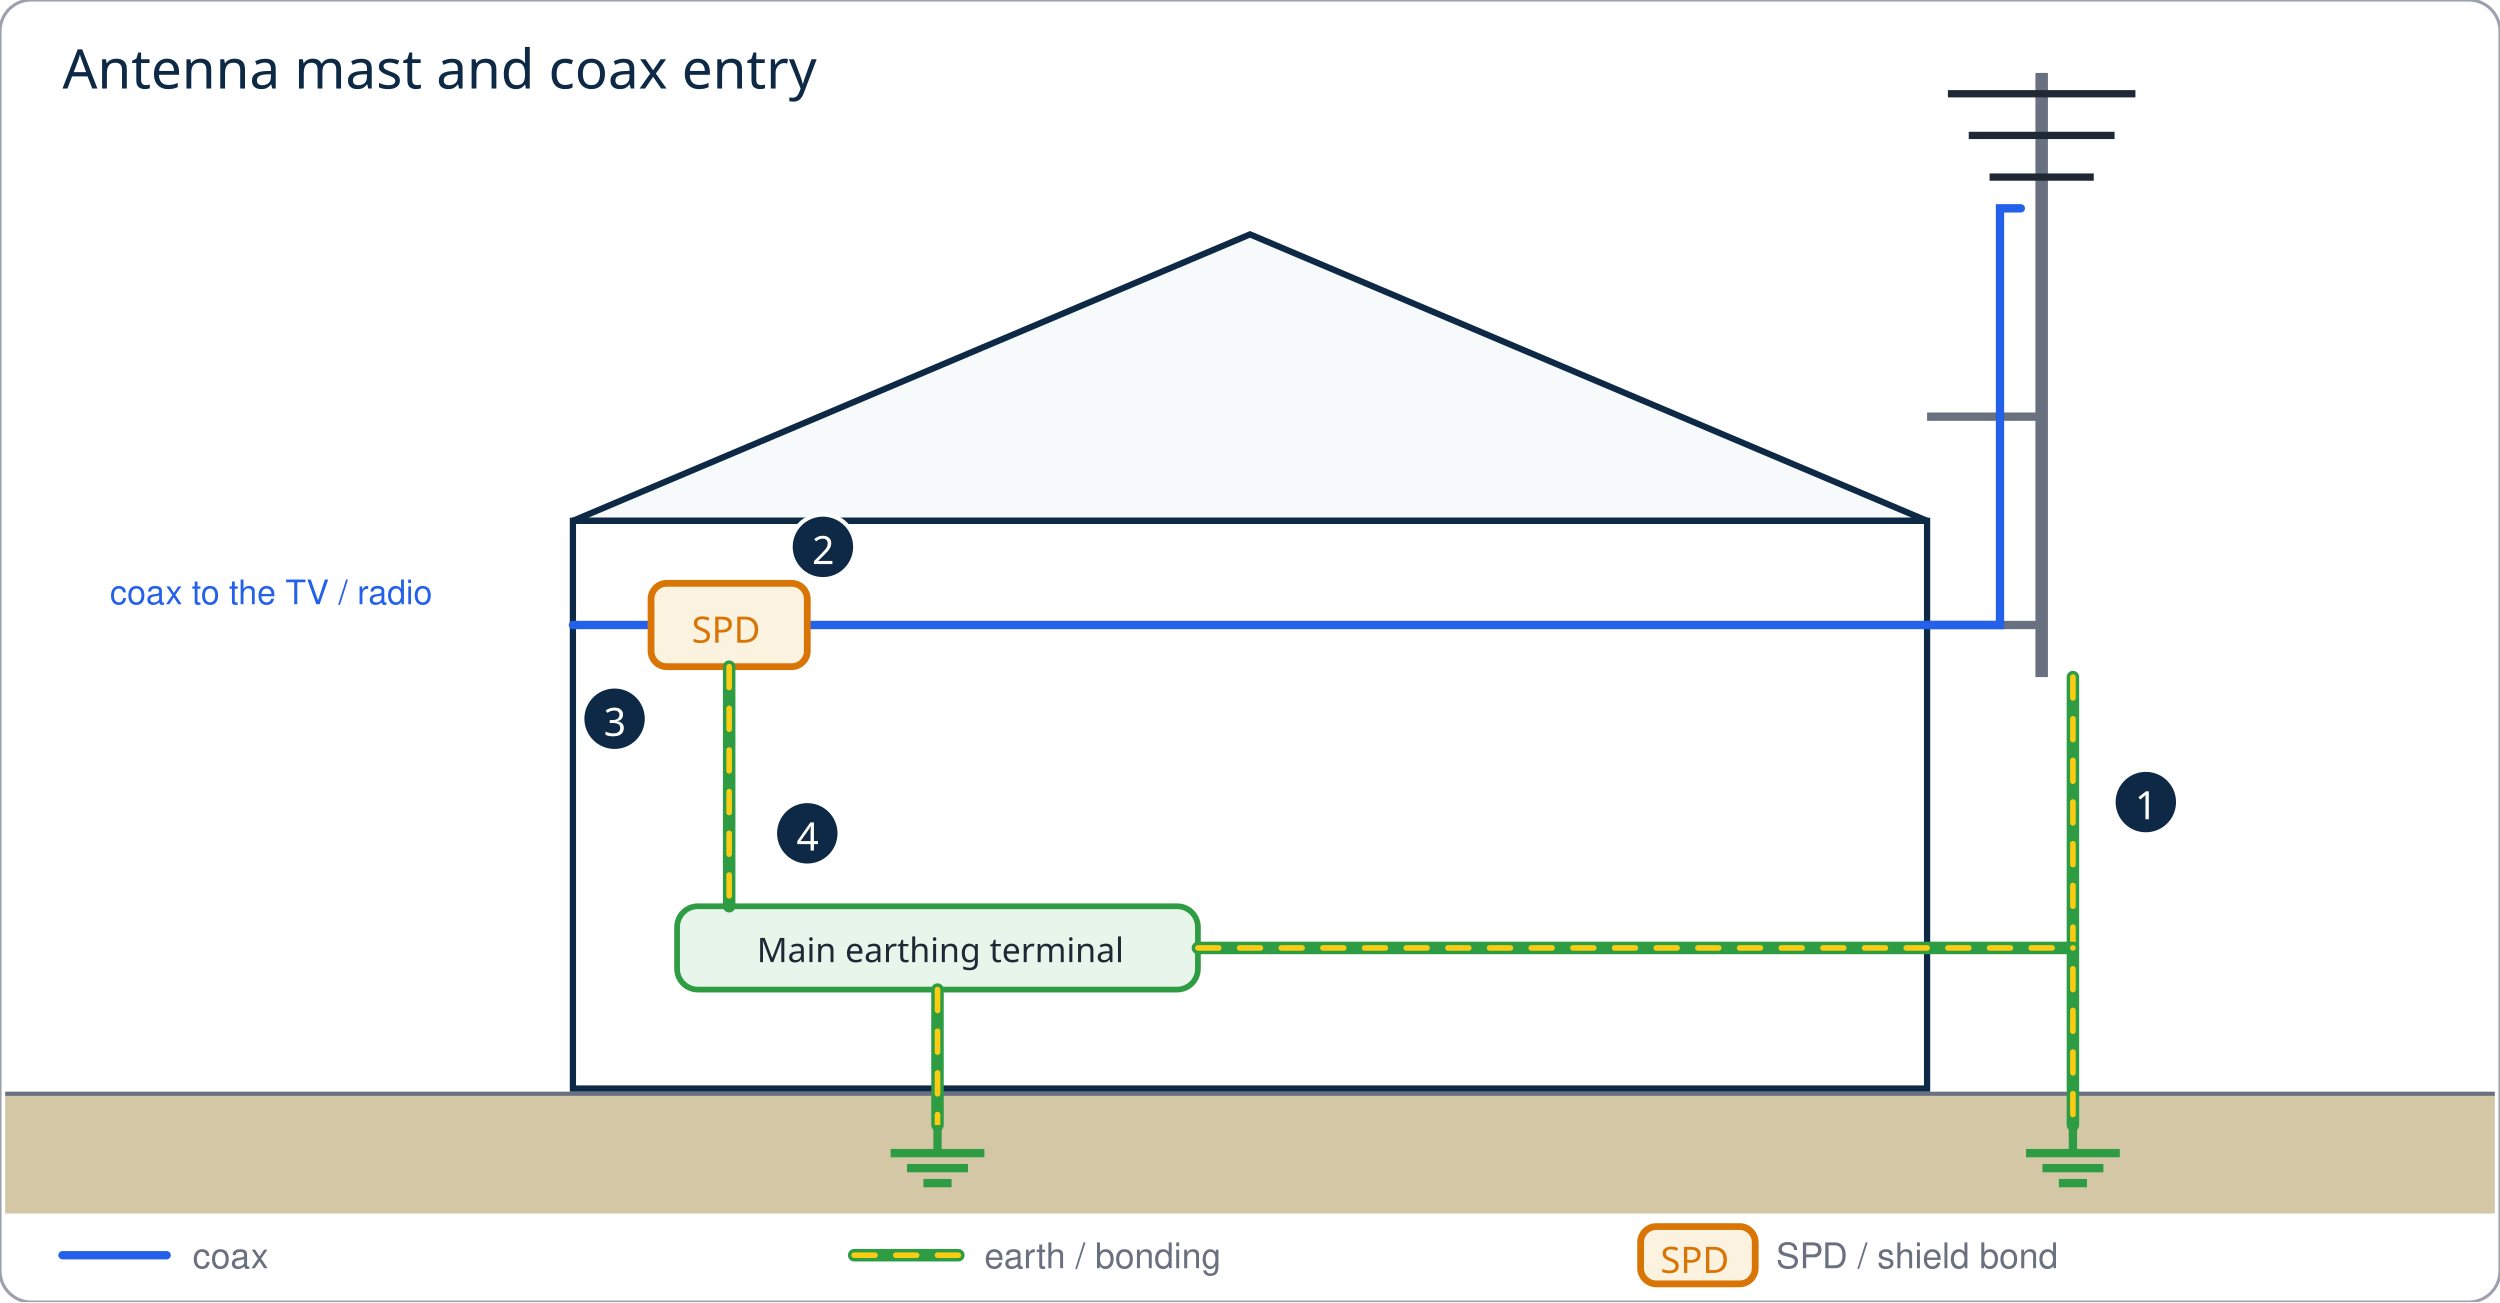
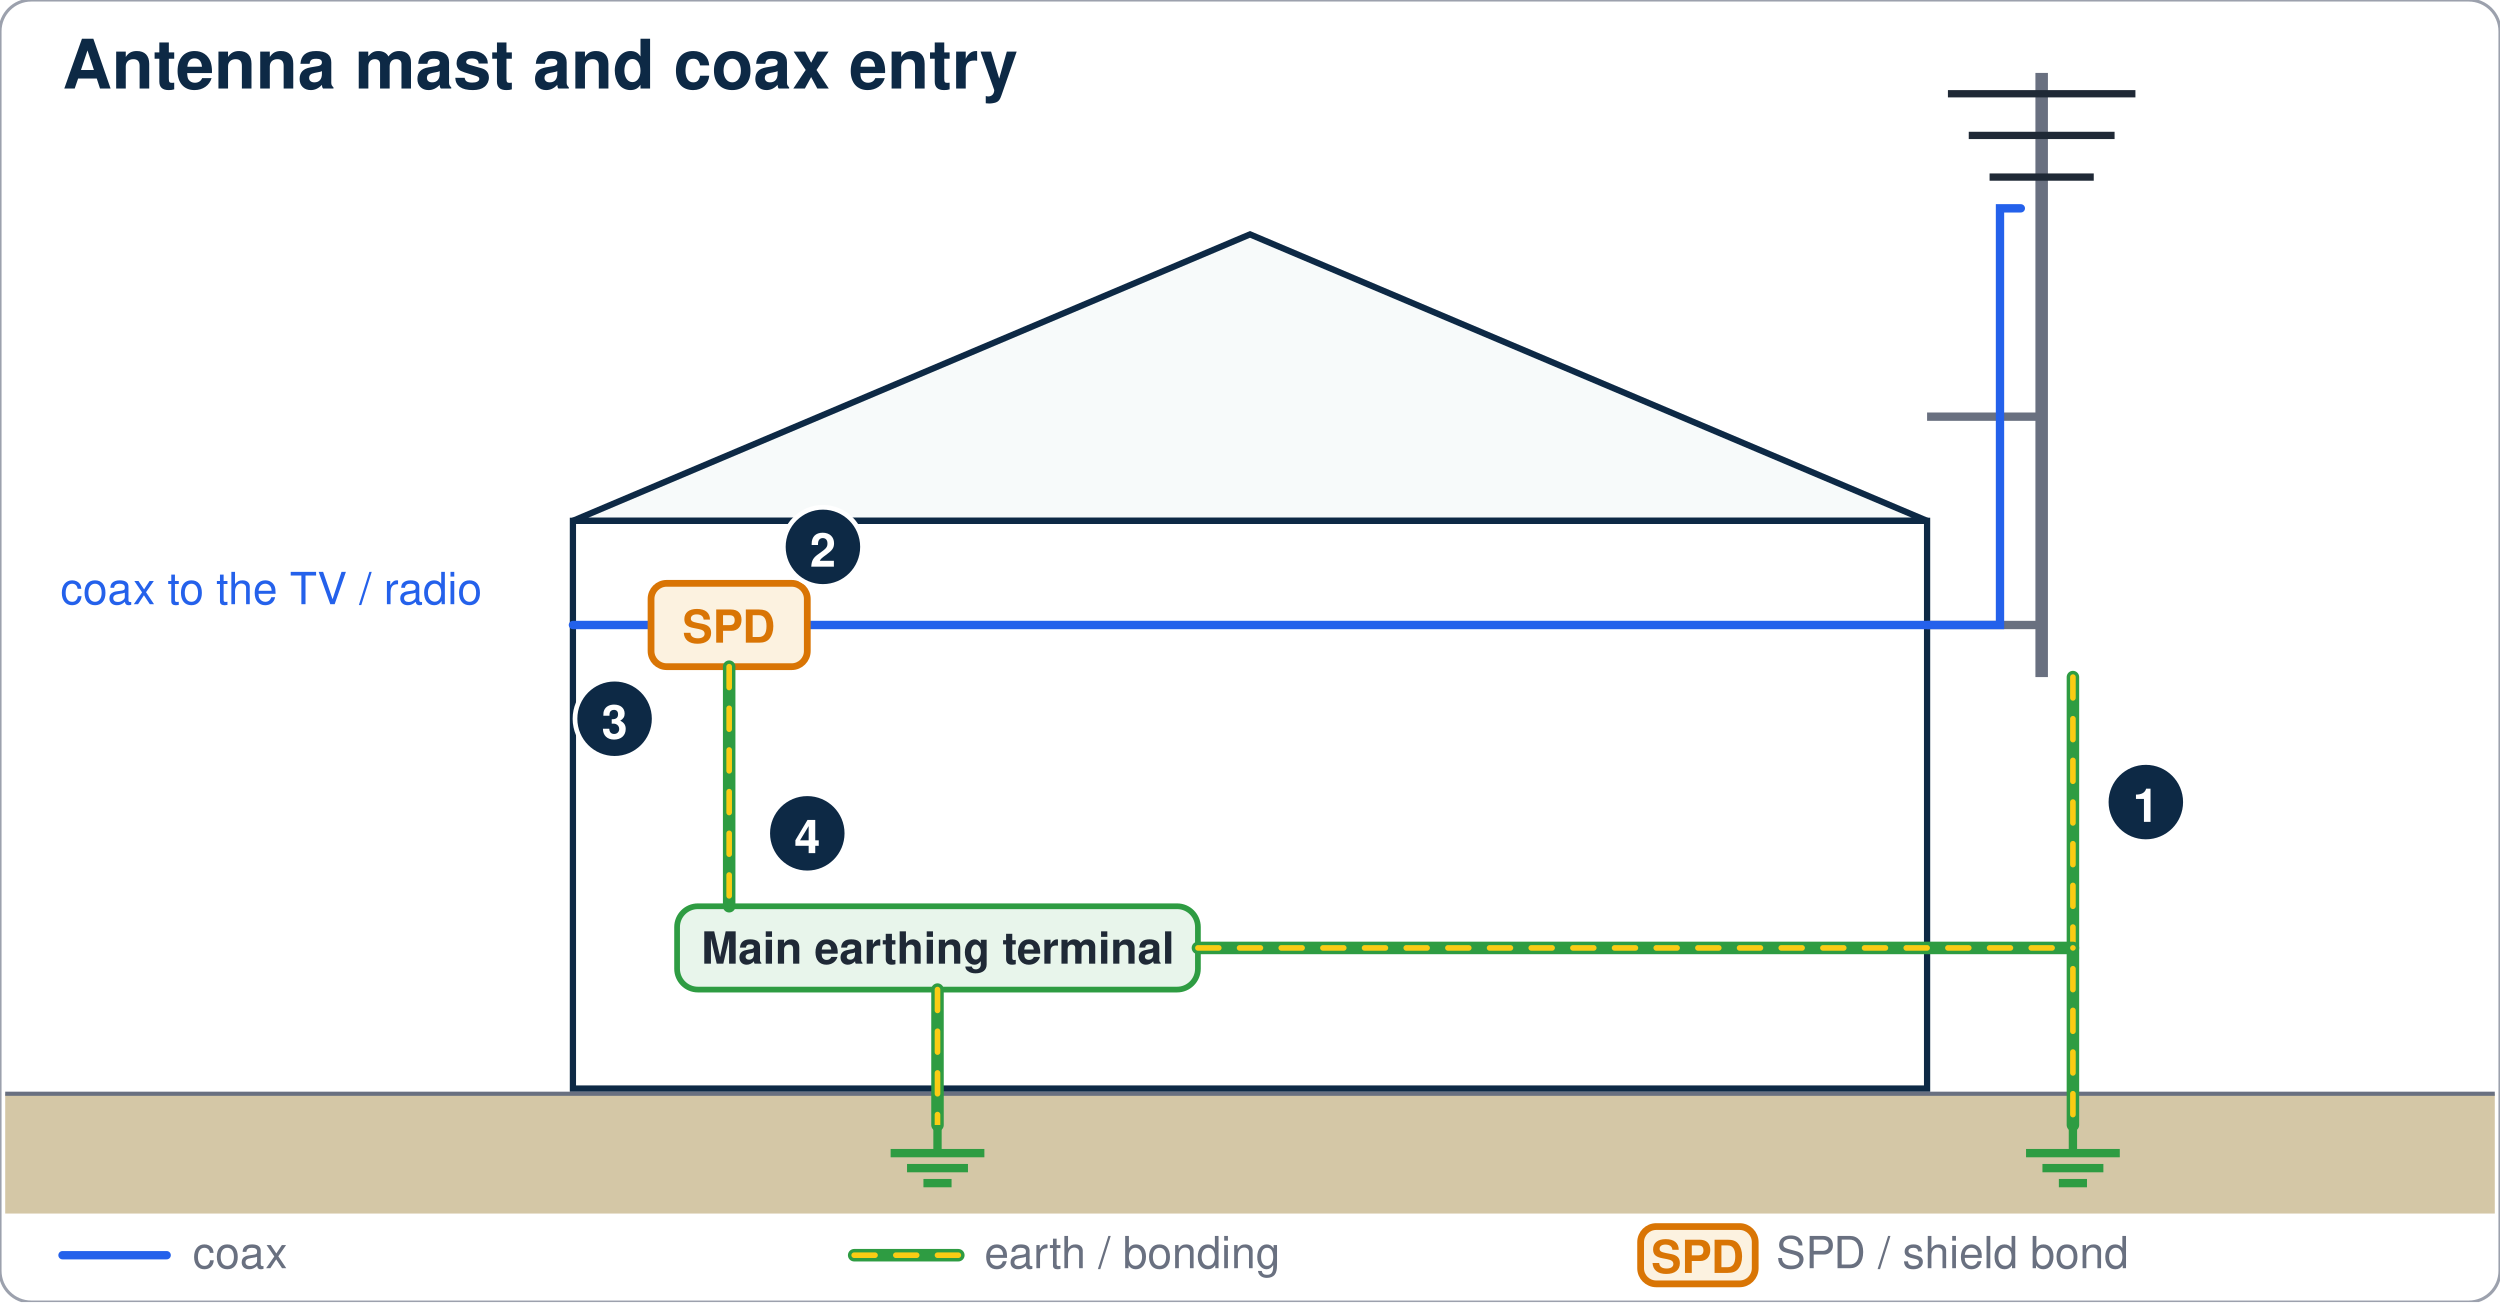
<svg xmlns="http://www.w3.org/2000/svg" width="480" height="250" preserveAspectRatio="xMinYMin meet" viewBox="0 0 480 250" version="1.0" fill-rule="evenodd">
  <clipPath id="clip">
    <rect x="0" y="0" width="480" height="250" />
  </clipPath>
  <g id="group" transform="scale(1,-1) translate(0,-250)" style="clip-path: url(#clip)">
    <g transform="">
      <rect x="0" y="0" width="480" height="250" rx="6" ry="6" style="stroke: rgb(61%,63%,68%); stroke-linecap: butt; stroke-width: 0.6; fill: rgb(100%,100%,100%); fill-rule: evenodd;" />
-       <text x="12" y="233" style="font-family: Helvetica-Bold; font-size: 10.5px;fill: rgb(5%,16%,27%); stroke:none;" transform="translate(0,466) scale(1,-1)">Antenna mast and coax entry</text>
+       <text x="12" y="233" style="font-family: Helvetica, Arial, sans-serif; font-weight: bold; font-size: 13.125px;fill: rgb(5%,16%,27%); stroke:none;" transform="translate(0,466) scale(1,-1)">Antenna mast and coax entry</text>
      <rect x="1" y="17" width="478" height="23" style="stroke: none; stroke-linecap: butt; stroke-width: 1; fill: rgb(83%,78%,65%); fill-rule: evenodd;" />
      <path d="M 1,40 L 479,40 Z" style="stroke: rgb(41%,44%,50%); stroke-linecap: butt; stroke-width: 0.8;" />
      <polygon points="110 150, 240 205, 370 150" style="stroke: rgb(5%,16%,27%); stroke-linecap: butt; stroke-width: 1.2; fill: rgb(97%,98%,98%); fill-rule: evenodd;" />
      <rect x="110" y="41" width="260" height="109" style="stroke: rgb(5%,16%,27%); stroke-linecap: butt; stroke-width: 1.2; fill: none; fill-rule: evenodd;" />
      <path d="M 392,120 L 392,236 Z" style="stroke: rgb(41%,44%,50%); stroke-linecap: butt; stroke-width: 2.4;" />
      <path d="M 370,130 L 392,130 Z" style="stroke: rgb(41%,44%,50%); stroke-linecap: butt; stroke-width: 1.6;" />
      <path d="M 370,170 L 392,170 Z" style="stroke: rgb(41%,44%,50%); stroke-linecap: butt; stroke-width: 1.6;" />
      <path d="M 374,232 L 410,232 Z" style="stroke: rgb(12%,16%,21%); stroke-linecap: butt; stroke-width: 1.4;" />
      <path d="M 378,224 L 406,224 Z" style="stroke: rgb(12%,16%,21%); stroke-linecap: butt; stroke-width: 1.4;" />
      <path d="M 382,216 L 402,216 Z" style="stroke: rgb(12%,16%,21%); stroke-linecap: butt; stroke-width: 1.4;" />
      <polyline points="398 120, 398 34" style="stroke: rgb(18%,61%,26%); stroke-linecap: round; stroke-width: 2.4; fill: None; fill-rule: evenodd;" />
      <polyline points="398 120, 398 34" style="stroke: rgb(98%,80%,8%); stroke-linecap: round; stroke-width: 1.08; fill: None; fill-rule: evenodd; stroke-dasharray: 4, 4;" />
      <path d="M 398,34 L 398,28.6 Z" style="stroke: rgb(18%,61%,26%); stroke-linecap: butt; stroke-width: 1.6;" />
      <path d="M 389,28.6 L 407,28.6 Z" style="stroke: rgb(18%,61%,26%); stroke-linecap: butt; stroke-width: 1.6;" />
      <path d="M 392.15,25.72 L 403.85,25.72 Z" style="stroke: rgb(18%,61%,26%); stroke-linecap: butt; stroke-width: 1.6;" />
      <path d="M 395.3,22.84 L 400.7,22.84 Z" style="stroke: rgb(18%,61%,26%); stroke-linecap: butt; stroke-width: 1.6;" />
      <polyline points="388 210, 384 210, 384 130, 110 130" style="stroke: rgb(14%,38%,92%); stroke-linecap: round; stroke-width: 1.6; fill: None; fill-rule: evenodd;" />
-       <text x="21.109" y="134" style="font-family: Helvetica; font-size: 6.5px;fill: rgb(14%,38%,92%); stroke:none;" transform="translate(0,268) scale(1,-1)">coax to the TV / radio</text>
+       <text x="11.604" y="134" style="font-family: Helvetica, Arial, sans-serif; font-size: 8.5px;fill: rgb(14%,38%,92%); stroke:none;" transform="translate(0,268) scale(1,-1)">coax to the TV / radio</text>
      <rect x="125.0" y="122.0" width="30.0" height="16.0" rx="3" ry="3" style="stroke: rgb(85%,46%,2%); stroke-linecap: butt; stroke-width: 1.3; fill: rgb(99%,95%,88%); fill-rule: evenodd;" />
-       <text x="132.804" y="127.4" style="font-family: Helvetica-Bold; font-size: 7px;fill: rgb(85%,46%,2%); stroke:none;" transform="translate(0,254) scale(1,-1)">SPD</text>
+       <text x="131.005" y="127.4" style="font-family: Helvetica, Arial, sans-serif; font-weight: bold; font-size: 8.75px;fill: rgb(85%,46%,2%); stroke:none;" transform="translate(0,254) scale(1,-1)">SPD</text>
      <rect x="130" y="60" width="100" height="16" rx="4" ry="4" style="stroke: rgb(18%,61%,26%); stroke-linecap: butt; stroke-width: 1.1; fill: rgb(91%,96%,92%); fill-rule: evenodd;" />
-       <text x="145.326" y="65.725" style="font-family: Helvetica-Bold; font-size: 6.5px;fill: rgb(12%,16%,21%); stroke:none;" transform="translate(0,131) scale(1,-1)">Main earthing terminal</text>
+       <text x="134.657" y="65.025" style="font-family: Helvetica, Arial, sans-serif; font-weight: bold; font-size: 8.5px;fill: rgb(12%,16%,21%); stroke:none;" transform="translate(0,130) scale(1,-1)">Main earthing terminal</text>
      <polyline points="140 122, 140 76" style="stroke: rgb(18%,61%,26%); stroke-linecap: round; stroke-width: 2.4; fill: None; fill-rule: evenodd;" />
      <polyline points="140 122, 140 76" style="stroke: rgb(98%,80%,8%); stroke-linecap: round; stroke-width: 1.08; fill: None; fill-rule: evenodd; stroke-dasharray: 4, 4;" />
      <polyline points="180 60, 180 34" style="stroke: rgb(18%,61%,26%); stroke-linecap: round; stroke-width: 2.4; fill: None; fill-rule: evenodd;" />
      <polyline points="180 60, 180 34" style="stroke: rgb(98%,80%,8%); stroke-linecap: round; stroke-width: 1.08; fill: None; fill-rule: evenodd; stroke-dasharray: 4, 4;" />
      <path d="M 180,34 L 180,28.6 Z" style="stroke: rgb(18%,61%,26%); stroke-linecap: butt; stroke-width: 1.6;" />
      <path d="M 171,28.6 L 189,28.6 Z" style="stroke: rgb(18%,61%,26%); stroke-linecap: butt; stroke-width: 1.6;" />
      <path d="M 174.15,25.72 L 185.85,25.72 Z" style="stroke: rgb(18%,61%,26%); stroke-linecap: butt; stroke-width: 1.6;" />
      <path d="M 177.3,22.84 L 182.7,22.84 Z" style="stroke: rgb(18%,61%,26%); stroke-linecap: butt; stroke-width: 1.6;" />
      <polyline points="230 68, 398 68" style="stroke: rgb(18%,61%,26%); stroke-linecap: round; stroke-width: 2.4; fill: None; fill-rule: evenodd;" />
      <polyline points="230 68, 398 68" style="stroke: rgb(98%,80%,8%); stroke-linecap: round; stroke-width: 1.08; fill: None; fill-rule: evenodd; stroke-dasharray: 4, 4;" />
-       <circle cx="412" cy="96" r="6.2" style="stroke: rgb(100%,100%,100%); stroke-linecap: butt; stroke-width: 0.8; fill: rgb(5%,16%,27%); fill-rule: evenodd;" />
-       <text x="409.915" y="93.3" style="font-family: Helvetica-Bold; font-size: 7.5px;fill: rgb(100%,100%,100%); stroke:none;" transform="translate(0,186) scale(1,-1)">1</text>
-       <circle cx="158" cy="145" r="6.2" style="stroke: rgb(100%,100%,100%); stroke-linecap: butt; stroke-width: 0.8; fill: rgb(5%,16%,27%); fill-rule: evenodd;" />
-       <text x="155.915" y="142.3" style="font-family: Helvetica-Bold; font-size: 7.5px;fill: rgb(100%,100%,100%); stroke:none;" transform="translate(0,284) scale(1,-1)">2</text>
-       <circle cx="118" cy="112" r="6.2" style="stroke: rgb(100%,100%,100%); stroke-linecap: butt; stroke-width: 0.8; fill: rgb(5%,16%,27%); fill-rule: evenodd;" />
-       <text x="115.915" y="109.3" style="font-family: Helvetica-Bold; font-size: 7.5px;fill: rgb(100%,100%,100%); stroke:none;" transform="translate(0,218) scale(1,-1)">3</text>
-       <circle cx="155" cy="90" r="6.2" style="stroke: rgb(100%,100%,100%); stroke-linecap: butt; stroke-width: 0.8; fill: rgb(5%,16%,27%); fill-rule: evenodd;" />
-       <text x="152.915" y="87.3" style="font-family: Helvetica-Bold; font-size: 7.5px;fill: rgb(100%,100%,100%); stroke:none;" transform="translate(0,174) scale(1,-1)">4</text>
+       <circle cx="412" cy="96" r="7.6" style="stroke: rgb(100%,100%,100%); stroke-linecap: butt; stroke-width: 0.9; fill: rgb(5%,16%,27%); fill-rule: evenodd;" />
+       <text x="409.498" y="92.8" style="font-family: Helvetica, Arial, sans-serif; font-weight: bold; font-size: 9.0px;fill: rgb(100%,100%,100%); stroke:none;" transform="translate(0,185) scale(1,-1)">1</text>
+       <circle cx="158" cy="145" r="7.6" style="stroke: rgb(100%,100%,100%); stroke-linecap: butt; stroke-width: 0.9; fill: rgb(5%,16%,27%); fill-rule: evenodd;" />
+       <text x="155.498" y="141.8" style="font-family: Helvetica, Arial, sans-serif; font-weight: bold; font-size: 9.0px;fill: rgb(100%,100%,100%); stroke:none;" transform="translate(0,283) scale(1,-1)">2</text>
+       <circle cx="118" cy="112" r="7.6" style="stroke: rgb(100%,100%,100%); stroke-linecap: butt; stroke-width: 0.9; fill: rgb(5%,16%,27%); fill-rule: evenodd;" />
+       <text x="115.498" y="108.8" style="font-family: Helvetica, Arial, sans-serif; font-weight: bold; font-size: 9.0px;fill: rgb(100%,100%,100%); stroke:none;" transform="translate(0,217) scale(1,-1)">3</text>
+       <circle cx="155" cy="90" r="7.6" style="stroke: rgb(100%,100%,100%); stroke-linecap: butt; stroke-width: 0.9; fill: rgb(5%,16%,27%); fill-rule: evenodd;" />
+       <text x="152.498" y="86.8" style="font-family: Helvetica, Arial, sans-serif; font-weight: bold; font-size: 9.0px;fill: rgb(100%,100%,100%); stroke:none;" transform="translate(0,173) scale(1,-1)">4</text>
      <polyline points="12 9, 32 9" style="stroke: rgb(14%,38%,92%); stroke-linecap: round; stroke-width: 1.6; fill: None; fill-rule: evenodd;" />
-       <text x="37.0" y="6.5" style="font-family: Helvetica; font-size: 6.8px;fill: rgb(41%,44%,50%); stroke:none;" transform="translate(0,13) scale(1,-1)">coax</text>
+       <text x="37.0" y="6.5" style="font-family: Helvetica, Arial, sans-serif; font-size: 8.5px;fill: rgb(41%,44%,50%); stroke:none;" transform="translate(0,13) scale(1,-1)">coax</text>
      <polyline points="164 9, 184 9" style="stroke: rgb(18%,61%,26%); stroke-linecap: round; stroke-width: 2.4; fill: None; fill-rule: evenodd;" />
      <polyline points="164 9, 184 9" style="stroke: rgb(98%,80%,8%); stroke-linecap: round; stroke-width: 1.08; fill: None; fill-rule: evenodd; stroke-dasharray: 4, 4;" />
-       <text x="189.0" y="6.5" style="font-family: Helvetica; font-size: 6.8px;fill: rgb(41%,44%,50%); stroke:none;" transform="translate(0,13) scale(1,-1)">earth / bonding</text>
+       <text x="189.0" y="6.5" style="font-family: Helvetica, Arial, sans-serif; font-size: 8.5px;fill: rgb(41%,44%,50%); stroke:none;" transform="translate(0,13) scale(1,-1)">earth / bonding</text>
      <rect x="315.0" y="3.5" width="22.0" height="11.0" rx="3" ry="3" style="stroke: rgb(85%,46%,2%); stroke-linecap: butt; stroke-width: 1.3; fill: rgb(99%,95%,88%); fill-rule: evenodd;" />
-       <text x="318.804" y="6.4" style="font-family: Helvetica-Bold; font-size: 7px;fill: rgb(85%,46%,2%); stroke:none;" transform="translate(0,12) scale(1,-1)">SPD</text>
-       <text x="341.0" y="6.5" style="font-family: Helvetica; font-size: 6.8px;fill: rgb(41%,44%,50%); stroke:none;" transform="translate(0,13) scale(1,-1)">SPD / shield bond</text>
+       <text x="317.005" y="6.4" style="font-family: Helvetica, Arial, sans-serif; font-weight: bold; font-size: 8.75px;fill: rgb(85%,46%,2%); stroke:none;" transform="translate(0,12) scale(1,-1)">SPD</text>
+       <text x="341.0" y="6.5" style="font-family: Helvetica, Arial, sans-serif; font-size: 8.5px;fill: rgb(41%,44%,50%); stroke:none;" transform="translate(0,13) scale(1,-1)">SPD / shield bond</text>
    </g>
  </g>
</svg>
